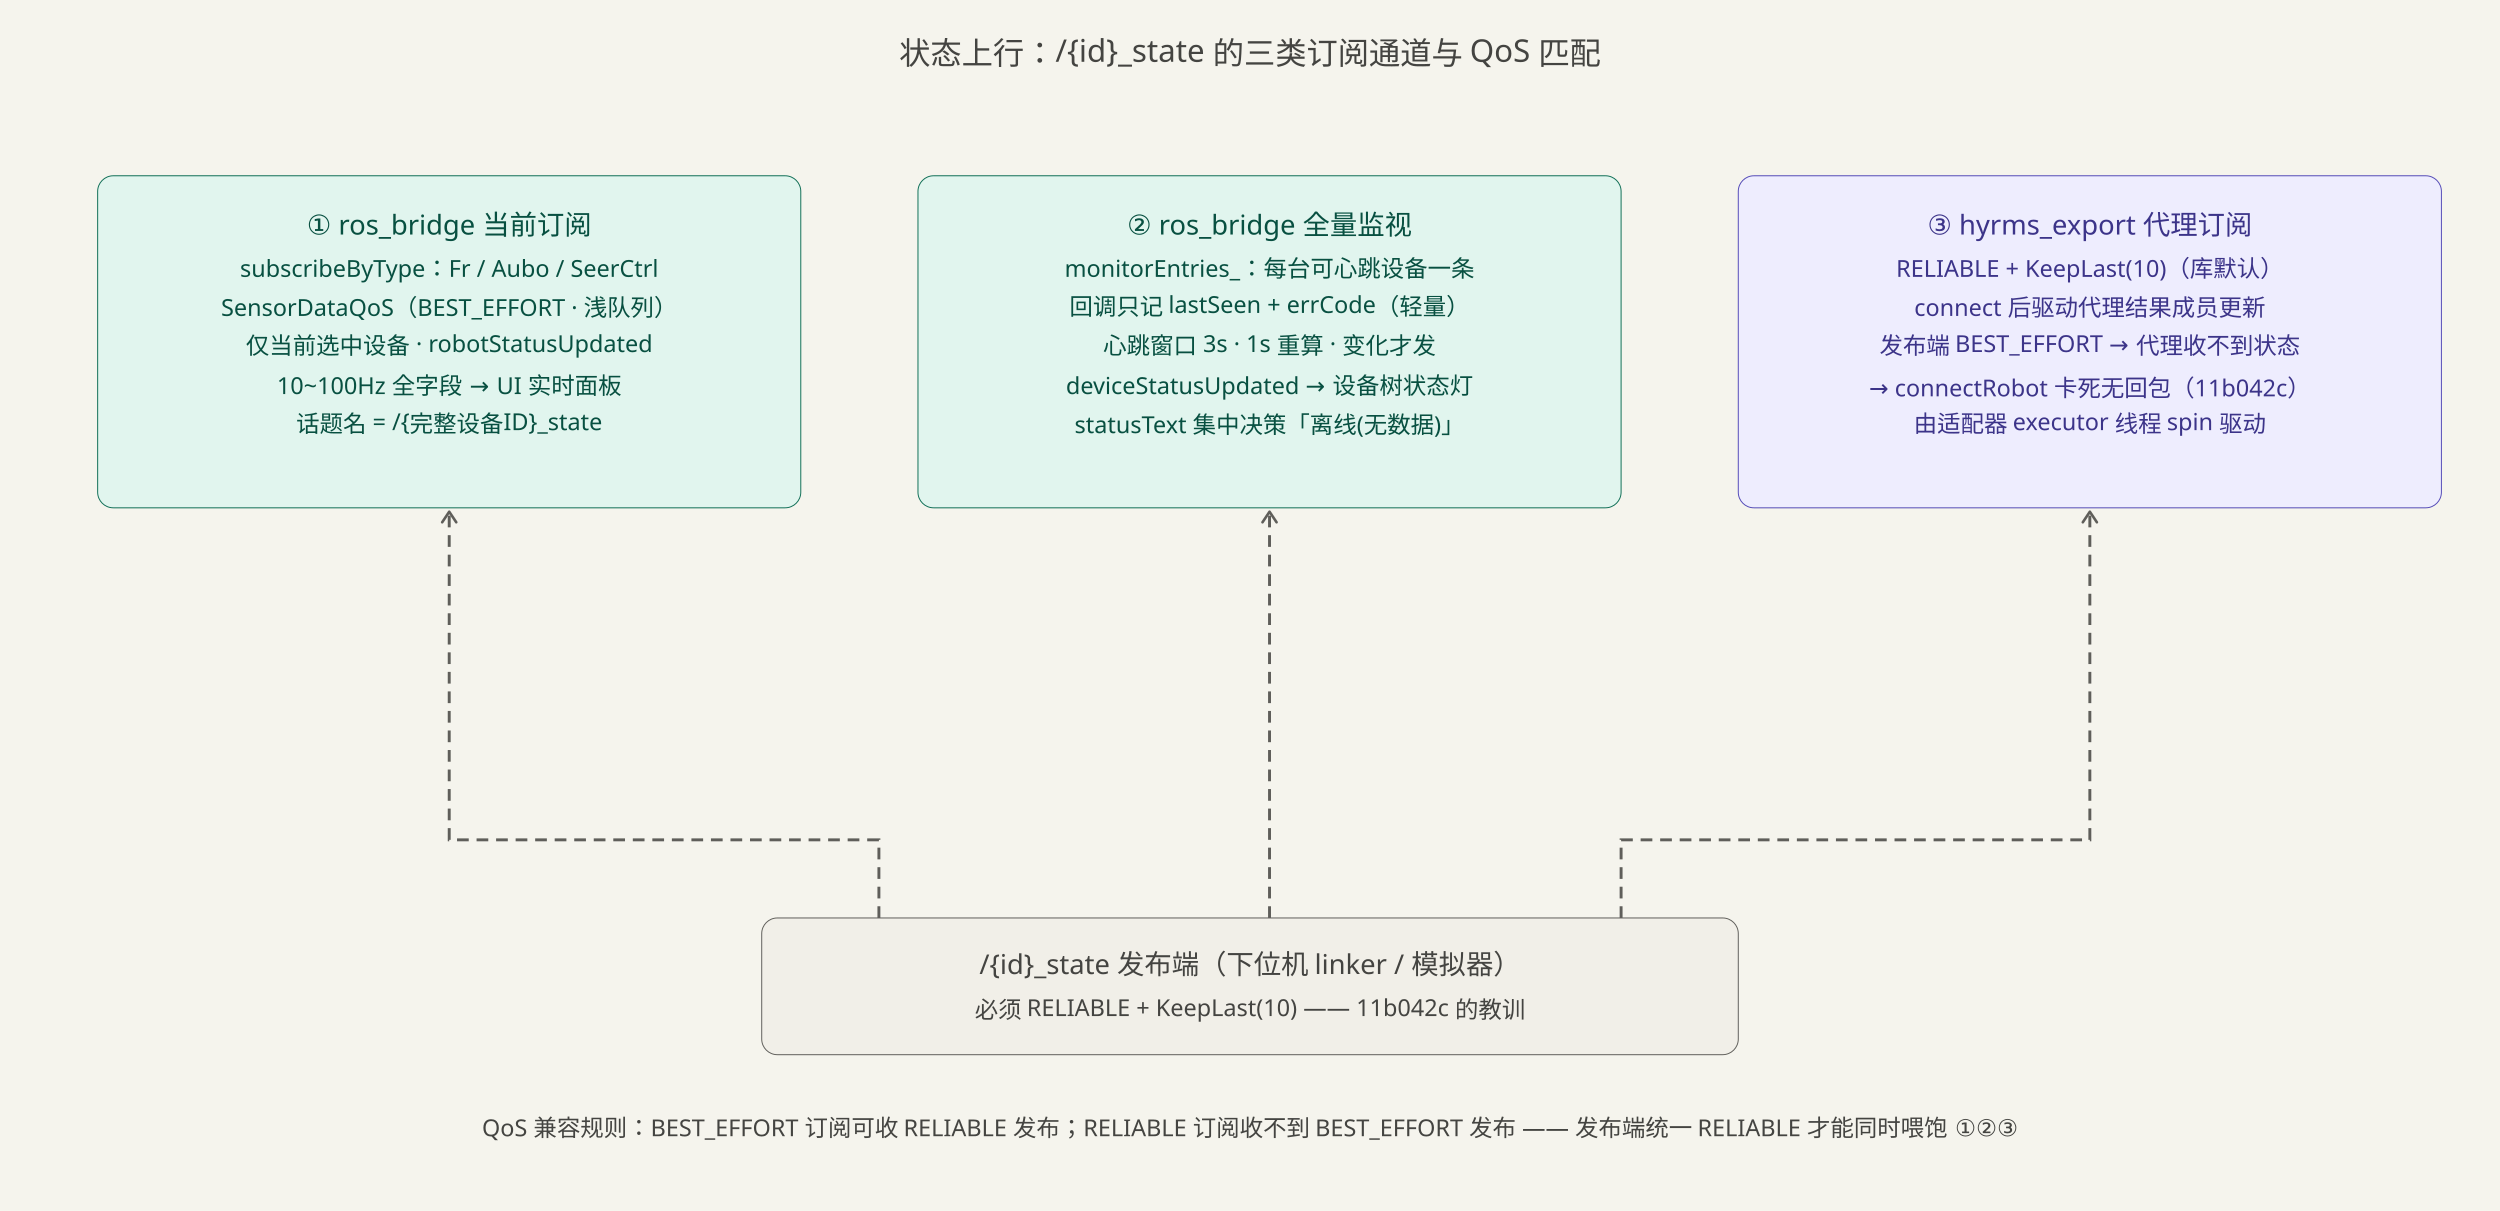
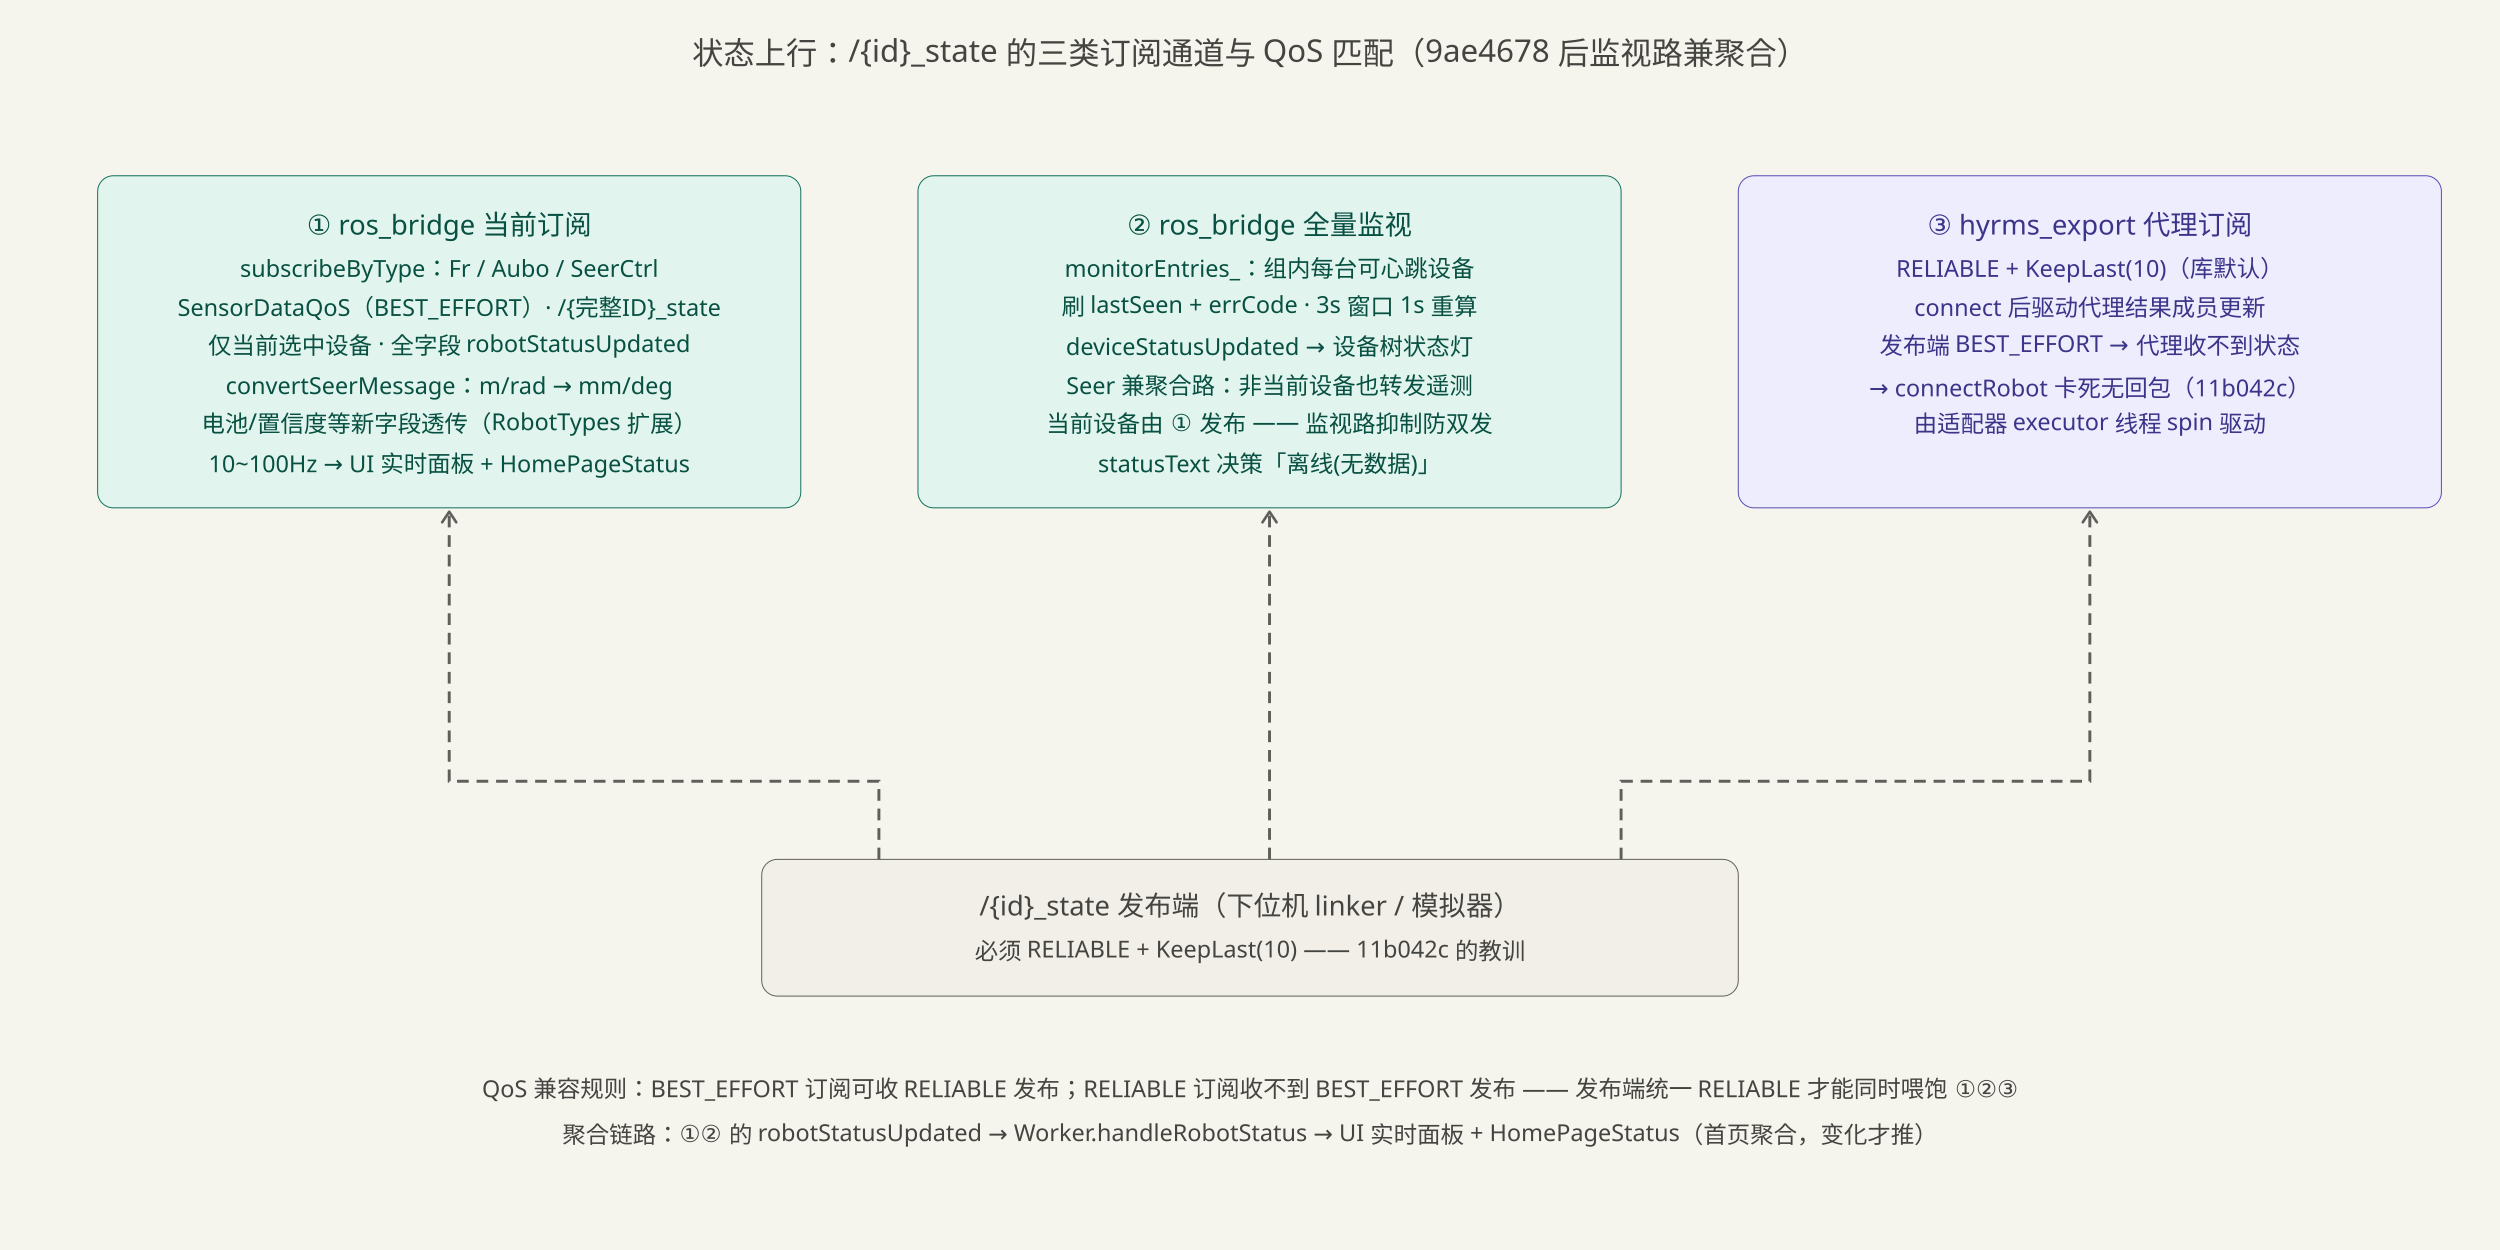
- <svg xmlns="http://www.w3.org/2000/svg" width="1280" height="620" viewBox="0 0 1280 620">
+ <svg xmlns="http://www.w3.org/2000/svg" width="1280" height="640" viewBox="0 0 1280 640">
  <defs>
    <marker id="arrow" viewBox="0 0 10 10" refX="8" refY="5" markerWidth="6" markerHeight="6" orient="auto-start-reverse">
      <path d="M2 1L8 5L2 9" fill="none" stroke="context-stroke" stroke-width="1.5" stroke-linecap="round" stroke-linejoin="round" />
    </marker>
  </defs>
-   <rect x="0" y="0" width="1280" height="620" fill="rgb(245, 244, 237)" />
-   <text x="640" y="26" text-anchor="middle" dominant-baseline="central" font-family="system-ui,sans-serif" font-size="16" font-weight="500" fill="#444441">状态上行：/{id}_state 的三类订阅通道与 QoS 匹配</text>
+   <rect x="0" y="0" width="1280" height="640" fill="rgb(245, 244, 237)" />
+   <text x="640" y="26" text-anchor="middle" dominant-baseline="central" font-family="system-ui,sans-serif" font-size="16" font-weight="500" fill="#444441">状态上行：/{id}_state 的三类订阅通道与 QoS 匹配（9ae4678 后监视路兼聚合）</text>
  <rect x="50" y="90" width="360" height="170" rx="8" fill="#E1F5EE" stroke="#0F6E56" stroke-width="0.5" />
  <text x="230" y="112" text-anchor="middle" dominant-baseline="central" font-family="system-ui,sans-serif" font-size="14" font-weight="500" fill="#085041">① ros_bridge 当前订阅</text>
  <text x="230" y="136" text-anchor="middle" dominant-baseline="central" font-family="system-ui,sans-serif" font-size="12" font-weight="400" fill="#085041">subscribeByType：Fr / Aubo / SeerCtrl</text>
-   <text x="230" y="156" text-anchor="middle" dominant-baseline="central" font-family="system-ui,sans-serif" font-size="12" font-weight="400" fill="#085041">SensorDataQoS（BEST_EFFORT · 浅队列）</text>
-   <text x="230" y="176" text-anchor="middle" dominant-baseline="central" font-family="system-ui,sans-serif" font-size="12" font-weight="400" fill="#085041">仅当前选中设备 · robotStatusUpdated</text>
-   <text x="230" y="196" text-anchor="middle" dominant-baseline="central" font-family="system-ui,sans-serif" font-size="12" font-weight="400" fill="#085041">10~100Hz 全字段 → UI 实时面板</text>
-   <text x="230" y="216" text-anchor="middle" dominant-baseline="central" font-family="system-ui,sans-serif" font-size="12" font-weight="400" fill="#085041">话题名 = /{完整设备ID}_state</text>
+   <text x="230" y="156" text-anchor="middle" dominant-baseline="central" font-family="system-ui,sans-serif" font-size="12" font-weight="400" fill="#085041">SensorDataQoS（BEST_EFFORT）· /{完整ID}_state</text>
+   <text x="230" y="176" text-anchor="middle" dominant-baseline="central" font-family="system-ui,sans-serif" font-size="12" font-weight="400" fill="#085041">仅当前选中设备 · 全字段 robotStatusUpdated</text>
+   <text x="230" y="196" text-anchor="middle" dominant-baseline="central" font-family="system-ui,sans-serif" font-size="12" font-weight="400" fill="#085041">convertSeerMessage：m/rad → mm/deg</text>
+   <text x="230" y="216" text-anchor="middle" dominant-baseline="central" font-family="system-ui,sans-serif" font-size="12" font-weight="400" fill="#085041">电池/置信度等新字段透传（RobotTypes 扩展）</text>
+   <text x="230" y="236" text-anchor="middle" dominant-baseline="central" font-family="system-ui,sans-serif" font-size="12" font-weight="400" fill="#085041">10~100Hz → UI 实时面板 + HomePageStatus</text>
  <rect x="470" y="90" width="360" height="170" rx="8" fill="#E1F5EE" stroke="#0F6E56" stroke-width="0.5" />
  <text x="650" y="112" text-anchor="middle" dominant-baseline="central" font-family="system-ui,sans-serif" font-size="14" font-weight="500" fill="#085041">② ros_bridge 全量监视</text>
-   <text x="650" y="136" text-anchor="middle" dominant-baseline="central" font-family="system-ui,sans-serif" font-size="12" font-weight="400" fill="#085041">monitorEntries_：每台可心跳设备一条</text>
-   <text x="650" y="156" text-anchor="middle" dominant-baseline="central" font-family="system-ui,sans-serif" font-size="12" font-weight="400" fill="#085041">回调只记 lastSeen + errCode（轻量）</text>
-   <text x="650" y="176" text-anchor="middle" dominant-baseline="central" font-family="system-ui,sans-serif" font-size="12" font-weight="400" fill="#085041">心跳窗口 3s · 1s 重算 · 变化才发</text>
-   <text x="650" y="196" text-anchor="middle" dominant-baseline="central" font-family="system-ui,sans-serif" font-size="12" font-weight="400" fill="#085041">deviceStatusUpdated → 设备树状态灯</text>
-   <text x="650" y="216" text-anchor="middle" dominant-baseline="central" font-family="system-ui,sans-serif" font-size="12" font-weight="400" fill="#085041">statusText 集中决策「离线(无数据)」</text>
+   <text x="650" y="136" text-anchor="middle" dominant-baseline="central" font-family="system-ui,sans-serif" font-size="12" font-weight="400" fill="#085041">monitorEntries_：组内每台可心跳设备</text>
+   <text x="650" y="156" text-anchor="middle" dominant-baseline="central" font-family="system-ui,sans-serif" font-size="12" font-weight="400" fill="#085041">刷 lastSeen + errCode · 3s 窗口 1s 重算</text>
+   <text x="650" y="176" text-anchor="middle" dominant-baseline="central" font-family="system-ui,sans-serif" font-size="12" font-weight="400" fill="#085041">deviceStatusUpdated → 设备树状态灯</text>
+   <text x="650" y="196" text-anchor="middle" dominant-baseline="central" font-family="system-ui,sans-serif" font-size="12" font-weight="400" fill="#085041">Seer 兼聚合路：非当前设备也转发遥测</text>
+   <text x="650" y="216" text-anchor="middle" dominant-baseline="central" font-family="system-ui,sans-serif" font-size="12" font-weight="400" fill="#085041">当前设备由 ① 发布 —— 监视路抑制防双发</text>
+   <text x="650" y="236" text-anchor="middle" dominant-baseline="central" font-family="system-ui,sans-serif" font-size="12" font-weight="400" fill="#085041">statusText 决策「离线(无数据)」</text>
  <rect x="890" y="90" width="360" height="170" rx="8" fill="#EEEDFE" stroke="#534AB7" stroke-width="0.5" />
  <text x="1070" y="112" text-anchor="middle" dominant-baseline="central" font-family="system-ui,sans-serif" font-size="14" font-weight="500" fill="#3C3489">③ hyrms_export 代理订阅</text>
  <text x="1070" y="136" text-anchor="middle" dominant-baseline="central" font-family="system-ui,sans-serif" font-size="12" font-weight="400" fill="#3C3489">RELIABLE + KeepLast(10)（库默认）</text>
  <text x="1070" y="156" text-anchor="middle" dominant-baseline="central" font-family="system-ui,sans-serif" font-size="12" font-weight="400" fill="#3C3489">connect 后驱动代理结果成员更新</text>
  <text x="1070" y="176" text-anchor="middle" dominant-baseline="central" font-family="system-ui,sans-serif" font-size="12" font-weight="400" fill="#3C3489">发布端 BEST_EFFORT → 代理收不到状态</text>
  <text x="1070" y="196" text-anchor="middle" dominant-baseline="central" font-family="system-ui,sans-serif" font-size="12" font-weight="400" fill="#3C3489">→ connectRobot 卡死无回包（11b042c）</text>
  <text x="1070" y="216" text-anchor="middle" dominant-baseline="central" font-family="system-ui,sans-serif" font-size="12" font-weight="400" fill="#3C3489">由适配器 executor 线程 spin 驱动</text>
-   <rect x="390" y="470" width="500" height="70" rx="8" fill="#F1EFE8" stroke="#5F5E5A" stroke-width="0.5" />
-   <text x="640" y="492" text-anchor="middle" dominant-baseline="central" font-family="system-ui,sans-serif" font-size="14" font-weight="500" fill="#444441">/{id}_state 发布端（下位机 linker / 模拟器）</text>
-   <text x="640" y="516" text-anchor="middle" dominant-baseline="central" font-family="system-ui,sans-serif" font-size="12" font-weight="400" fill="#444441">必须 RELIABLE + KeepLast(10) —— 11b042c 的教训</text>
-   <polyline points="450,470 450,430 230,430 230,262" fill="none" stroke="#5F5E5A" stroke-width="1.5" stroke-dasharray="6 4" marker-end="url(#arrow)" />
-   <line x1="650" y1="470" x2="650" y2="262" stroke="#5F5E5A" stroke-width="1.5" stroke-dasharray="6 4" marker-end="url(#arrow)" />
-   <polyline points="830,470 830,430 1070,430 1070,262" fill="none" stroke="#5F5E5A" stroke-width="1.5" stroke-dasharray="6 4" marker-end="url(#arrow)" />
-   <text x="640" y="576" text-anchor="middle" dominant-baseline="central" font-family="system-ui,sans-serif" font-size="12" font-weight="400" fill="#444441">QoS 兼容规则：BEST_EFFORT 订阅可收 RELIABLE 发布；RELIABLE 订阅收不到 BEST_EFFORT 发布 —— 发布端统一 RELIABLE 才能同时喂饱 ①②③</text>
+   <rect x="390" y="440" width="500" height="70" rx="8" fill="#F1EFE8" stroke="#5F5E5A" stroke-width="0.5" />
+   <text x="640" y="462" text-anchor="middle" dominant-baseline="central" font-family="system-ui,sans-serif" font-size="14" font-weight="500" fill="#444441">/{id}_state 发布端（下位机 linker / 模拟器）</text>
+   <text x="640" y="486" text-anchor="middle" dominant-baseline="central" font-family="system-ui,sans-serif" font-size="12" font-weight="400" fill="#444441">必须 RELIABLE + KeepLast(10) —— 11b042c 的教训</text>
+   <polyline points="450,440 450,400 230,400 230,262" fill="none" stroke="#5F5E5A" stroke-width="1.5" stroke-dasharray="6 4" marker-end="url(#arrow)" />
+   <line x1="650" y1="440" x2="650" y2="262" stroke="#5F5E5A" stroke-width="1.5" stroke-dasharray="6 4" marker-end="url(#arrow)" />
+   <polyline points="830,440 830,400 1070,400 1070,262" fill="none" stroke="#5F5E5A" stroke-width="1.5" stroke-dasharray="6 4" marker-end="url(#arrow)" />
+   <text x="640" y="556" text-anchor="middle" dominant-baseline="central" font-family="system-ui,sans-serif" font-size="12" font-weight="400" fill="#444441">QoS 兼容规则：BEST_EFFORT 订阅可收 RELIABLE 发布；RELIABLE 订阅收不到 BEST_EFFORT 发布 —— 发布端统一 RELIABLE 才能同时喂饱 ①②③</text>
+   <text x="640" y="580" text-anchor="middle" dominant-baseline="central" font-family="system-ui,sans-serif" font-size="12" font-weight="400" fill="#444441">聚合链路：①② 的 robotStatusUpdated → Worker.handleRobotStatus → UI 实时面板 + HomePageStatus（首页聚合，变化才推）</text>
</svg>
